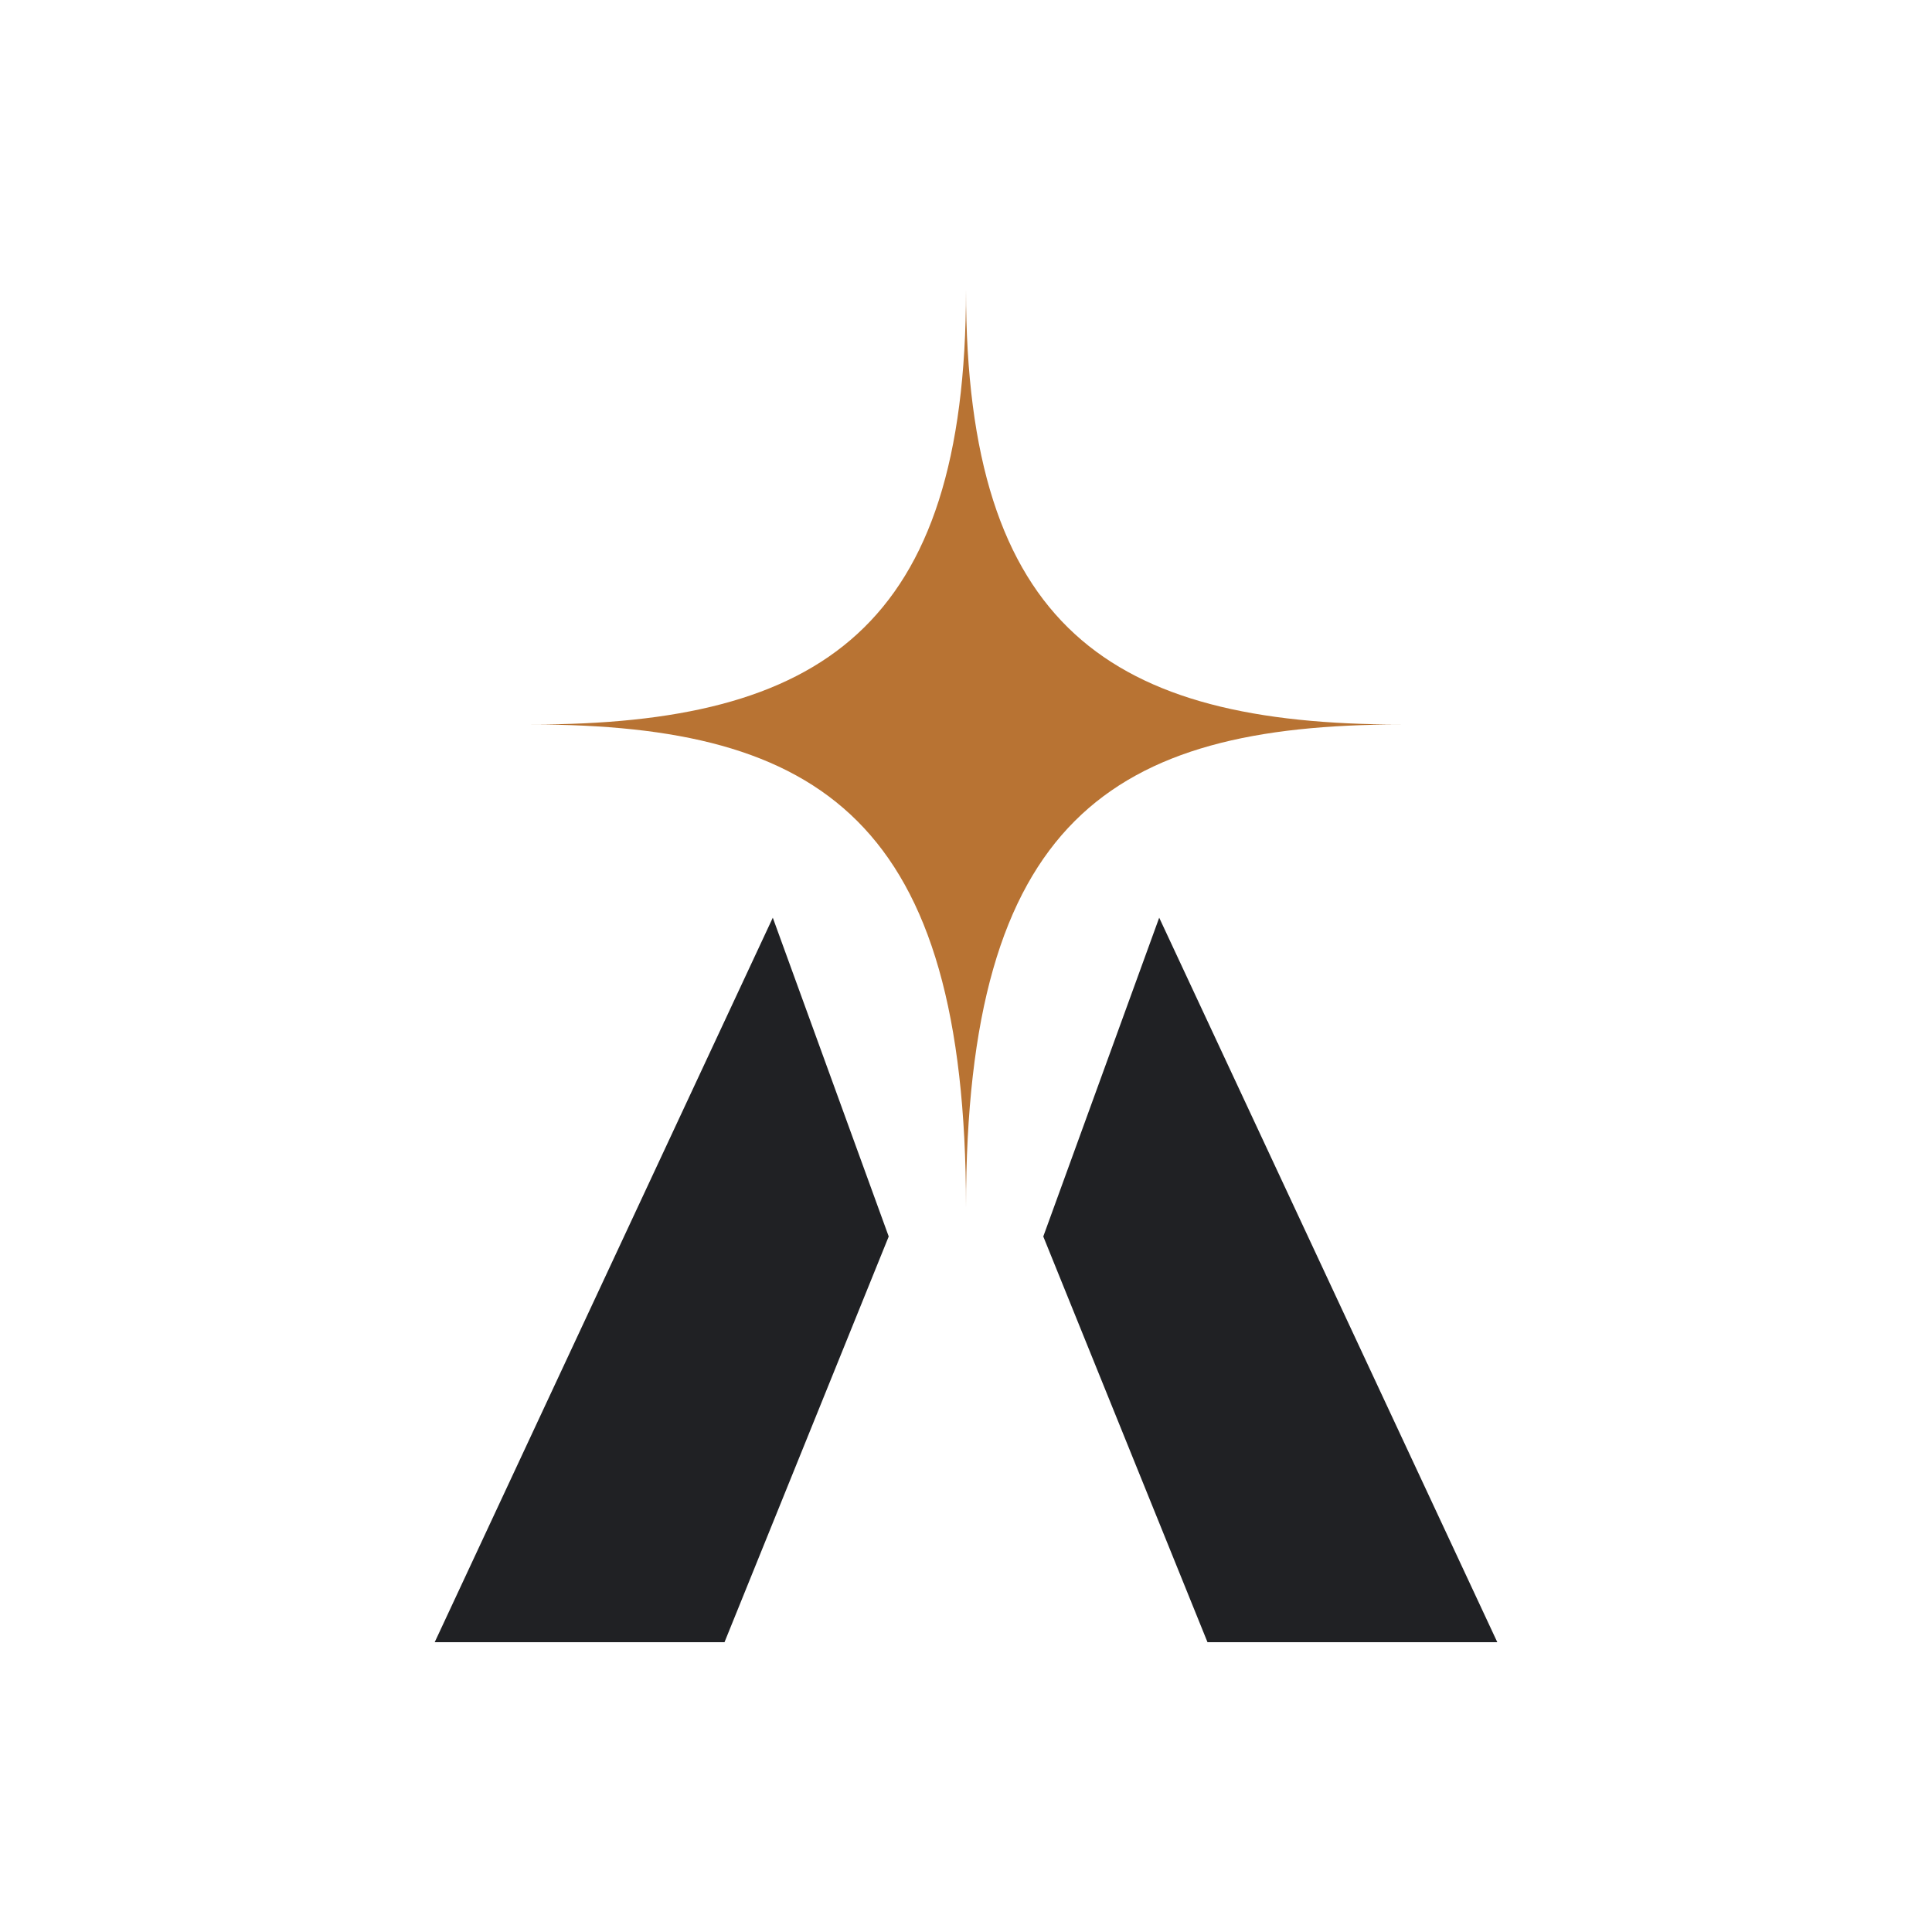
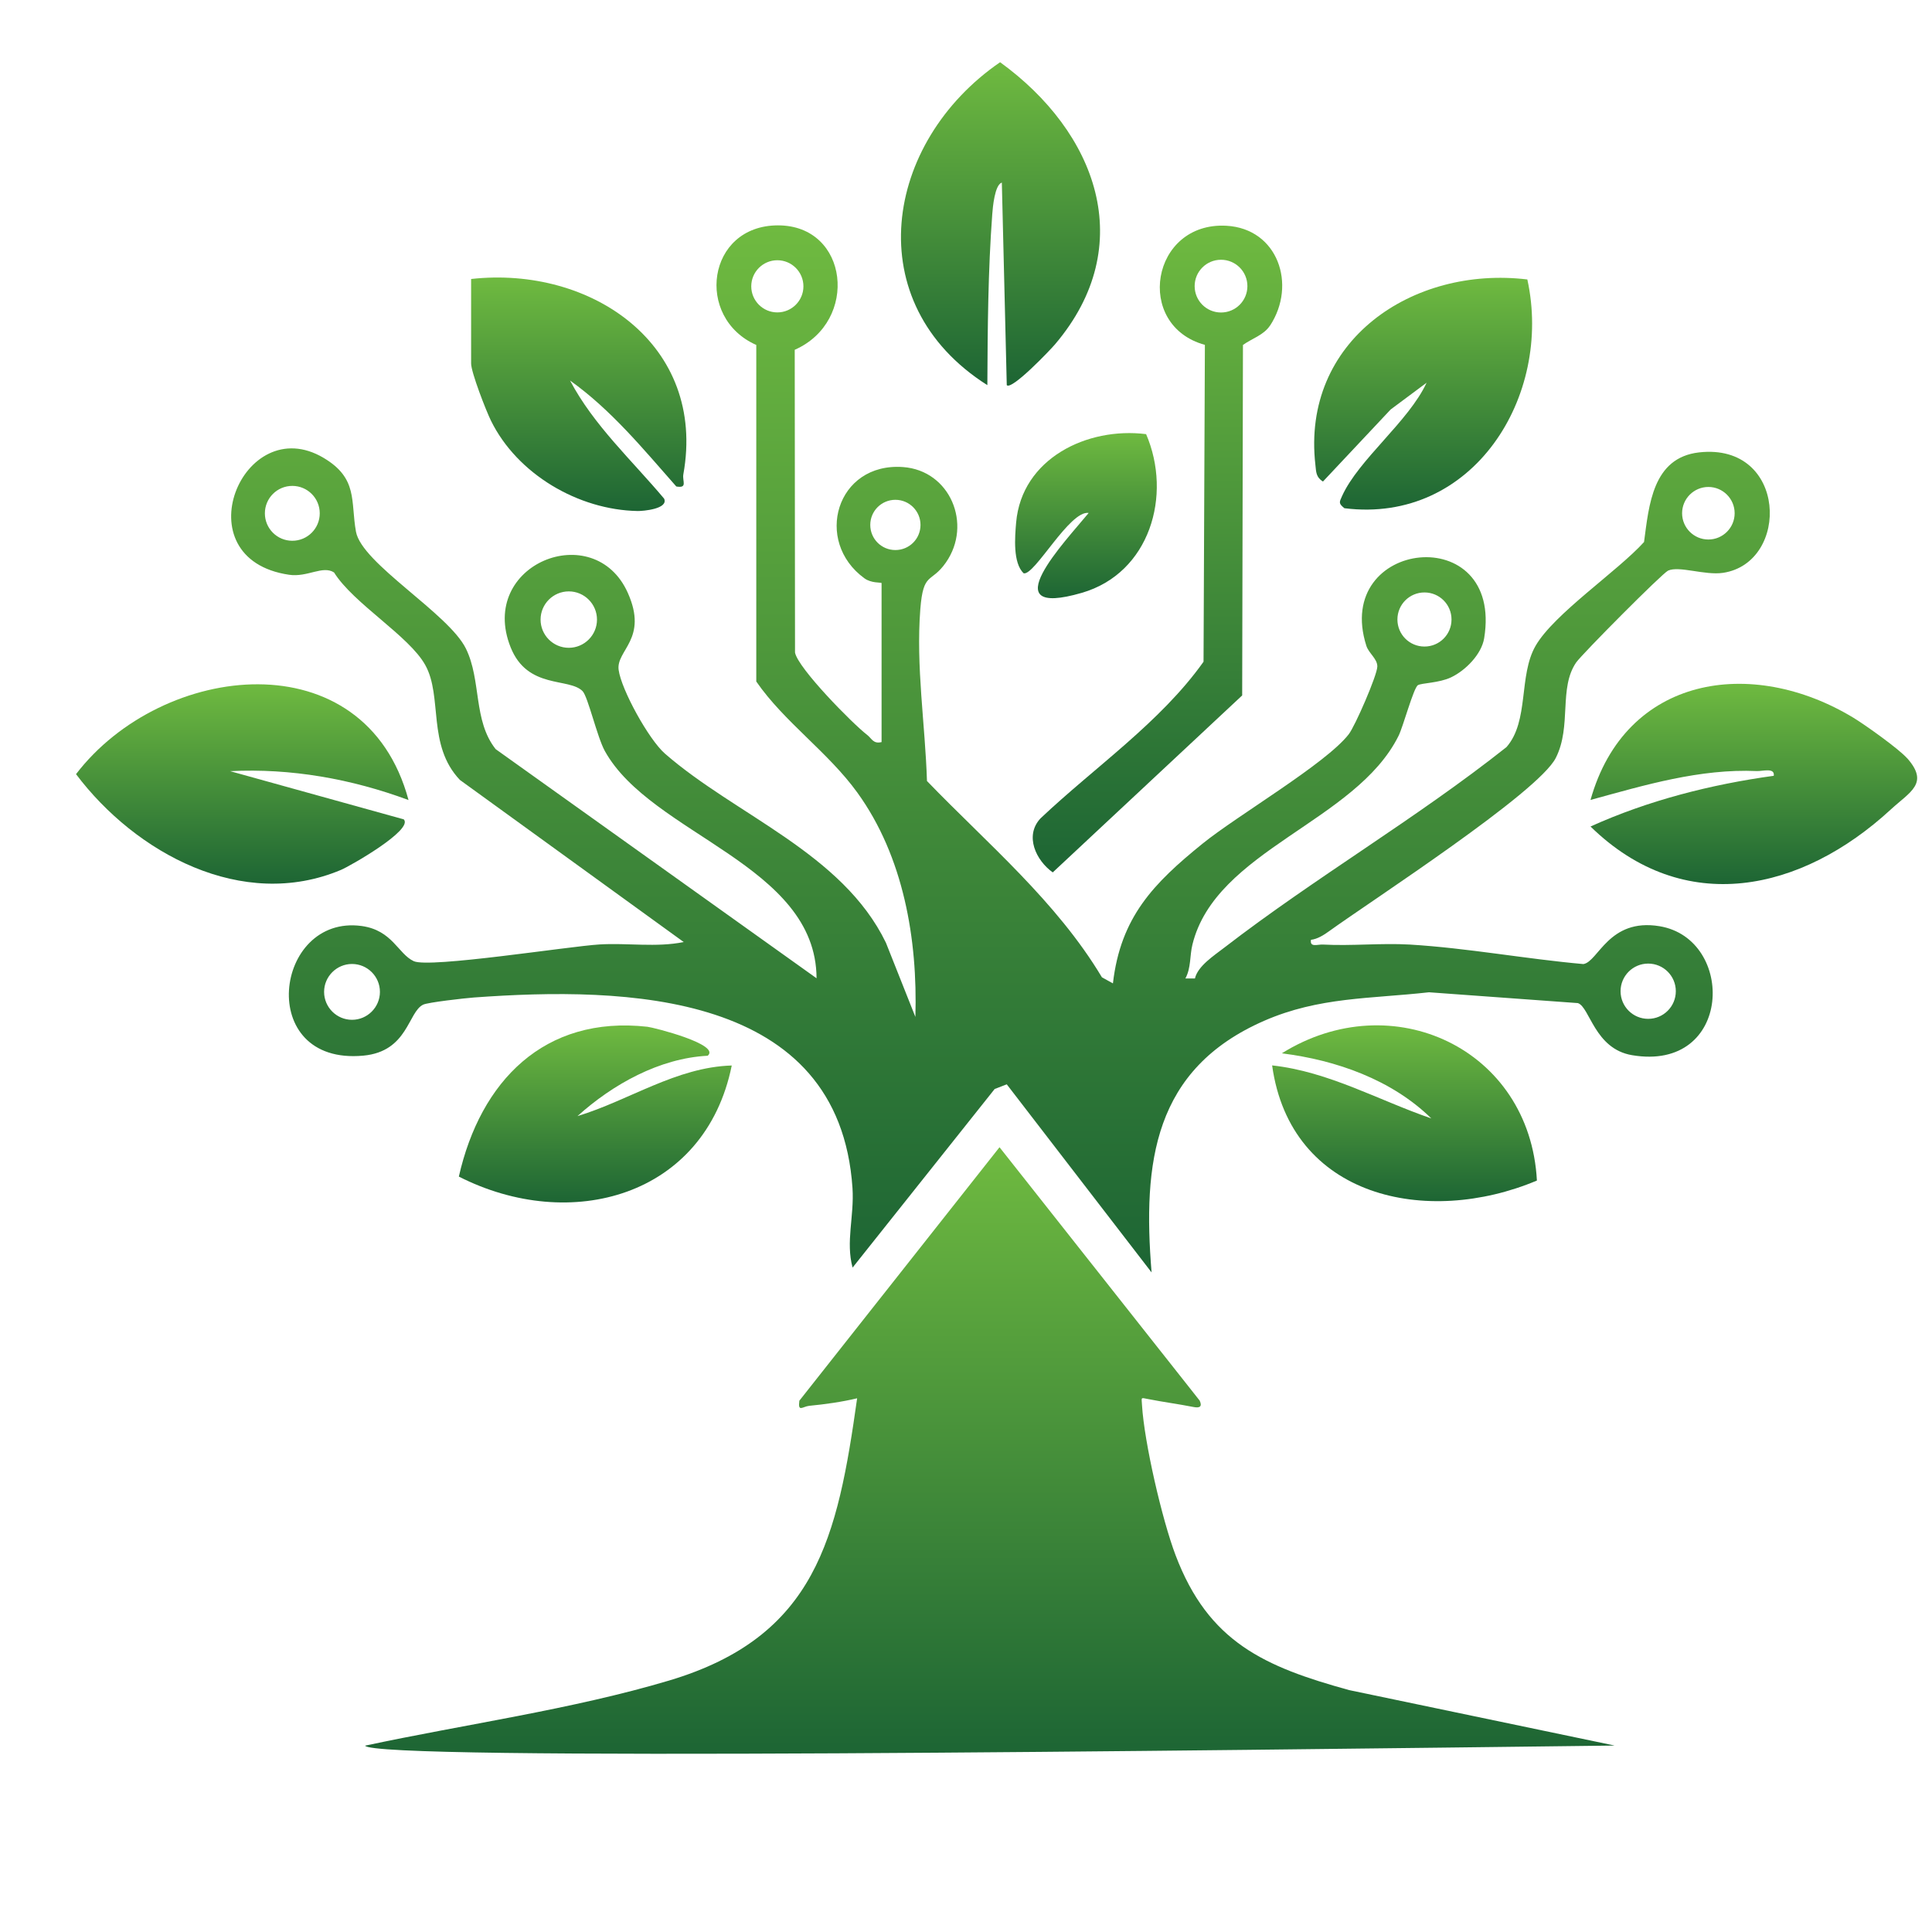
- <svg xmlns="http://www.w3.org/2000/svg" viewBox="0 0 200 200">
-   <path d="M 100 30 C 100 65, 85 75, 55 75 C 85 75, 100 85, 100 125 C 100 85, 115 75, 145 75 C 115 75, 100 65, 100 30 Z" fill="#B87333" />
-   <polygon points="45,170 75,170 92,128 80,95" fill="#202124" />
-   <polygon points="155,170 125,170 108,128 120,95" fill="#202124" />
+ <svg xmlns="http://www.w3.org/2000/svg" xmlns:xlink="http://www.w3.org/1999/xlink" viewBox="0 86 200 200">
+   <defs>
+     <style>
+       .cls-2 { fill: url(#linear-gradient-8); }
+       .cls-3 { fill: url(#linear-gradient-7); }
+       .cls-4 { fill: url(#linear-gradient-5); }
+       .cls-5 { fill: url(#linear-gradient-6); }
+       .cls-6 { fill: url(#linear-gradient-9); }
+       .cls-7 { fill: url(#linear-gradient-4); }
+       .cls-8 { fill: url(#linear-gradient-3); }
+       .cls-9 { fill: url(#linear-gradient-2); }
+       .cls-10 { fill: url(#linear-gradient); }
+       .cls-12 { fill: url(#linear-gradient-10); }
+       .cls-13 { fill: url(#linear-gradient-11); }
+     </style>
+     <linearGradient id="linear-gradient" x1="103.55" y1="217.76" x2="103.55" y2="109.35" gradientUnits="userSpaceOnUse">
+       <stop offset="0" stop-color="#1d6534" />
+       <stop offset="1" stop-color="#6fba40" />
+     </linearGradient>
+     <linearGradient id="linear-gradient-2" x1="102.47" y1="267.56" x2="102.47" y2="204.77" xlink:href="#linear-gradient" />
+     <linearGradient id="linear-gradient-3" x1="25.08" y1="177.48" x2="25.08" y2="156.84" xlink:href="#linear-gradient" />
+     <linearGradient id="linear-gradient-4" x1="181.56" y1="177.53" x2="181.56" y2="156.79" xlink:href="#linear-gradient" />
+     <linearGradient id="linear-gradient-5" x1="103.58" y1="125.92" x2="103.58" y2="92.44" xlink:href="#linear-gradient" />
+     <linearGradient id="linear-gradient-6" x1="59.92" y1="138.9" x2="59.92" y2="114.73" xlink:href="#linear-gradient" />
+     <linearGradient id="linear-gradient-7" x1="147.32" y1="138.76" x2="147.32" y2="114.76" xlink:href="#linear-gradient" />
+     <linearGradient id="linear-gradient-8" x1="119.82" y1="176.3" x2="119.82" y2="109.34" xlink:href="#linear-gradient" />
+     <linearGradient id="linear-gradient-9" x1="61.63" y1="210.47" x2="61.63" y2="192.16" xlink:href="#linear-gradient" />
+     <linearGradient id="linear-gradient-10" x1="145.4" y1="210.35" x2="145.4" y2="192.15" xlink:href="#linear-gradient" />
+     <linearGradient id="linear-gradient-11" x1="112.42" y1="147.92" x2="112.42" y2="130.82" xlink:href="#linear-gradient" />
+   </defs>
+   <g>
+     <path class="cls-10" d="M91.24,146.35c-.06-.07-1.05.03-1.75-.48-5.29-3.84-2.91-12.02,3.99-11.52,4.88.35,7.2,5.92,4.44,9.88-1.55,2.22-2.34.88-2.65,4.84-.46,5.93.5,11.86.69,17.78,6.24,6.47,13.4,12.45,18.11,20.32l1.14.63c.79-6.87,4.22-10.37,9.27-14.46,3.6-2.92,12.78-8.28,15.14-11.33.66-.85,2.94-6.09,2.96-7.01.01-.81-.9-1.38-1.14-2.16-3.51-11.05,14.21-13.04,12.2-.77-.27,1.66-1.93,3.34-3.43,4.05-1.24.59-3.06.58-3.43.81-.45.28-1.53,4.3-2,5.24-4.43,8.92-18.94,11.82-21.34,21.61-.29,1.16-.13,2.41-.73,3.51h.99c.29-1.28,1.96-2.36,3.05-3.2,9.44-7.28,19.84-13.33,29.2-20.75,2.37-2.71,1.23-7.38,3.01-10.48,1.9-3.31,8.51-7.74,11.23-10.75.51-3.79.87-8.74,5.71-9.28,9.12-1.01,9.43,11.42,2.47,12.47-1.89.28-4.55-.75-5.69-.23-.61.28-8.89,8.62-9.51,9.5-1.84,2.66-.45,6.59-2.11,9.88-1.82,3.61-19.07,14.77-23.49,17.96-.54.39-1.19.8-1.86.88-.13.82.67.46,1.24.49,2.98.16,6.01-.17,8.99,0,5.98.36,12,1.49,17.97,2.02,1.54-.23,2.62-4.79,7.88-3.92,7.92,1.31,7.58,15.12-2.85,13.35-3.88-.66-4.36-4.98-5.6-5.39l-15.41-1.12c-6.05.68-11.37.47-17.06,2.95-11.44,5-12.59,14.64-11.66,26.05l-14.99-19.47-1.25.48-14.71,18.49c-.73-2.67.18-5.29-.01-8.23-1.37-20.41-23.51-20.87-39.19-19.73-.94.07-4.75.5-5.25.74-1.58.75-1.57,4.85-6.2,5.28-11.21,1.04-9.25-14.66-.17-13.42,3.19.44,3.77,2.89,5.39,3.64s16.06-1.54,19.22-1.73c2.89-.18,5.87.33,8.73-.25l-23.17-16.78c-3.43-3.61-1.76-8.62-3.59-11.9-1.68-3.02-7.42-6.35-9.44-9.58-1.18-.76-2.74.52-4.65.24-11.2-1.64-4.8-17.08,3.57-12.1,3.59,2.13,2.78,4.49,3.35,7.64.6,3.3,9.58,8.45,11.38,12.1,1.62,3.3.73,7.44,3.08,10.41l33.22,23.72c-.05-11.77-17.11-14.84-21.92-23.53-.79-1.43-1.75-5.63-2.3-6.19-1.39-1.43-5.7-.16-7.45-4.54-3.44-8.61,8.64-13.44,12.13-5.64,2.14,4.78-1.22,5.93-.95,7.97s3.11,7.2,4.79,8.67c7.32,6.39,18.38,10.29,22.88,19.58l3.05,7.68c.24-8.03-1.22-16.59-6-23.21-3.04-4.21-7.58-7.32-10.47-11.51v-34.84c-6.39-2.82-5.12-12.37,2.24-12.38s8.41,9.95,1.74,12.88l.03,31.34c.3,1.62,5.95,7.36,7.46,8.52.5.39.63.96,1.5.75v-16.48ZM83.17,115.64c0-1.49-1.21-2.7-2.7-2.7s-2.7,1.21-2.7,2.7,1.21,2.7,2.7,2.7,2.7-1.21,2.7-2.7ZM33.1,139.14c0-1.57-1.27-2.84-2.84-2.84s-2.84,1.27-2.84,2.84,1.27,2.84,2.84,2.84,2.84-1.27,2.84-2.84ZM179.57,139.13c0-1.5-1.22-2.72-2.72-2.72s-2.72,1.22-2.72,2.72,1.22,2.72,2.72,2.72,2.72-1.22,2.72-2.72ZM95.29,140.34c0-1.43-1.16-2.6-2.6-2.6s-2.6,1.16-2.6,2.6,1.16,2.6,2.6,2.6,2.6-1.16,2.6-2.6ZM61.8,150.14c0-1.61-1.31-2.92-2.92-2.92s-2.92,1.31-2.92,2.92,1.31,2.92,2.92,2.92,2.92-1.31,2.92-2.92ZM150.26,150.13c0-1.55-1.25-2.8-2.8-2.8s-2.8,1.25-2.8,2.8,1.25,2.8,2.8,2.8,2.8-1.25,2.8-2.8ZM39.33,188.68c0-1.6-1.3-2.89-2.89-2.89s-2.89,1.3-2.89,2.89,1.3,2.89,2.89,2.89,2.89-1.3,2.89-2.89ZM173.48,188.61c0-1.58-1.28-2.86-2.86-2.86s-2.86,1.28-2.86,2.86,1.28,2.86,2.86,2.86,2.86-1.28,2.86-2.86Z" />
+     <path class="cls-9" d="M37.8,266.71c10.26-2.2,21.43-3.75,31.46-6.74,15.25-4.55,17.44-14.82,19.47-29.22-1.59.38-3.32.62-4.96.78-.68.07-1.19.71-1.02-.53l20.72-26.24,20.72,26.23c.29.63,0,.79-.65.66-1.57-.31-3.12-.51-4.69-.82-.81-.16-.67-.2-.63.63.23,3.85,2.08,11.86,3.47,15.52,3.41,9.02,9.2,11.56,17.98,13.98l27.48,5.74c-42.51.51-128.84,1.63-129.36,0Z" />
+     <path class="cls-8" d="M42.29,168.82c-5.9-2.19-12.17-3.31-18.47-2.99l17.98,4.99c1.03,1.09-5.63,4.87-6.5,5.23-10.2,4.3-21.27-1.73-27.43-9.91,8.92-11.65,29.92-14.05,34.42,2.68Z" />
+     <path class="cls-7" d="M197.44,164.5c2.29,2.61.3,3.45-1.72,5.31-9.21,8.48-21.38,11.22-31.07,1.75,5.96-2.7,12.49-4.36,18.97-5.25.12-.87-1.13-.47-1.74-.49-5.91-.26-11.61,1.45-17.23,2.99,3.6-12.85,16.66-14.91,27.23-8.5,1.23.75,4.71,3.23,5.55,4.19Z" />
+     <path class="cls-4" d="M104.22,125.87l-.51-20.97c-.74.23-.94,2.58-.99,3.25-.44,5.87-.48,11.84-.51,17.72-13.4-8.49-10.73-25.15,1.32-33.43,9.95,7.21,14.41,18.93,5.69,29.2-.48.57-4.5,4.79-5,4.23Z" />
+     <path class="cls-5" d="M48.78,114.88c12.41-1.38,24.38,6.79,21.96,20.22-.13.7.48,1.47-.73,1.26-3.44-3.9-6.73-7.92-11-10.97,2.45,4.64,6.39,8.24,9.74,12.23.47,1.06-2.17,1.29-2.74,1.28-6.15-.11-12.46-3.82-15.18-9.34-.52-1.05-2.06-5.02-2.06-5.93v-8.74Z" />
+     <path class="cls-3" d="M158.11,114.93c2.65,12.09-5.63,25.35-18.94,23.68-.61-.5-.54-.6-.24-1.26,1.71-3.78,6.9-7.73,8.75-11.73l-3.72,2.77-7.01,7.46c-.72-.46-.7-.97-.78-1.72-1.47-12.86,10.06-20.64,21.95-19.2Z" />
+     <path class="cls-2" d="M131.48,119.69c-.65,1-1.9,1.36-2.81,2.02l-.08,36.28-19.61,18.32c-1.73-1.23-2.95-3.79-1.27-5.59,5.6-5.3,12.43-9.95,16.88-16.22l.14-32.8c-7.35-2.01-5.58-12.76,2.23-12.33,5.33.3,7.29,6.1,4.52,10.33ZM129.13,115.62c0-1.51-1.22-2.73-2.73-2.73s-2.73,1.22-2.73,2.73,1.22,2.73,2.73,2.73,2.73-1.22,2.73-2.73Z" />
+     <path class="cls-6" d="M73.25,195.29c-4.98.26-9.81,2.95-13.47,6.25,5.35-1.63,10.23-5.07,15.97-5.24-2.76,13.61-16.72,17.37-28.25,11.5,2.23-9.87,8.83-16.7,19.52-15.51.68.08,7.62,1.84,6.24,3Z" />
+     <path class="cls-12" d="M159.1,208.21c-11.39,4.8-25.51,1.78-27.41-11.92,5.86.64,11.01,3.61,16.48,5.49-4.09-4.01-9.85-6.04-15.48-6.74,11.43-7.13,25.68-.48,26.41,13.17Z" />
+     <path class="cls-13" d="M118.64,130.93c2.74,6.35.38,14.4-6.65,16.44-9.41,2.73-1.69-5.35.71-8.27-1.97-.3-5.59,6.49-6.73,6.25-1.13-1.08-.91-3.75-.78-5.26.58-6.62,7.35-9.91,13.44-9.15Z" />
+   </g>
</svg>
